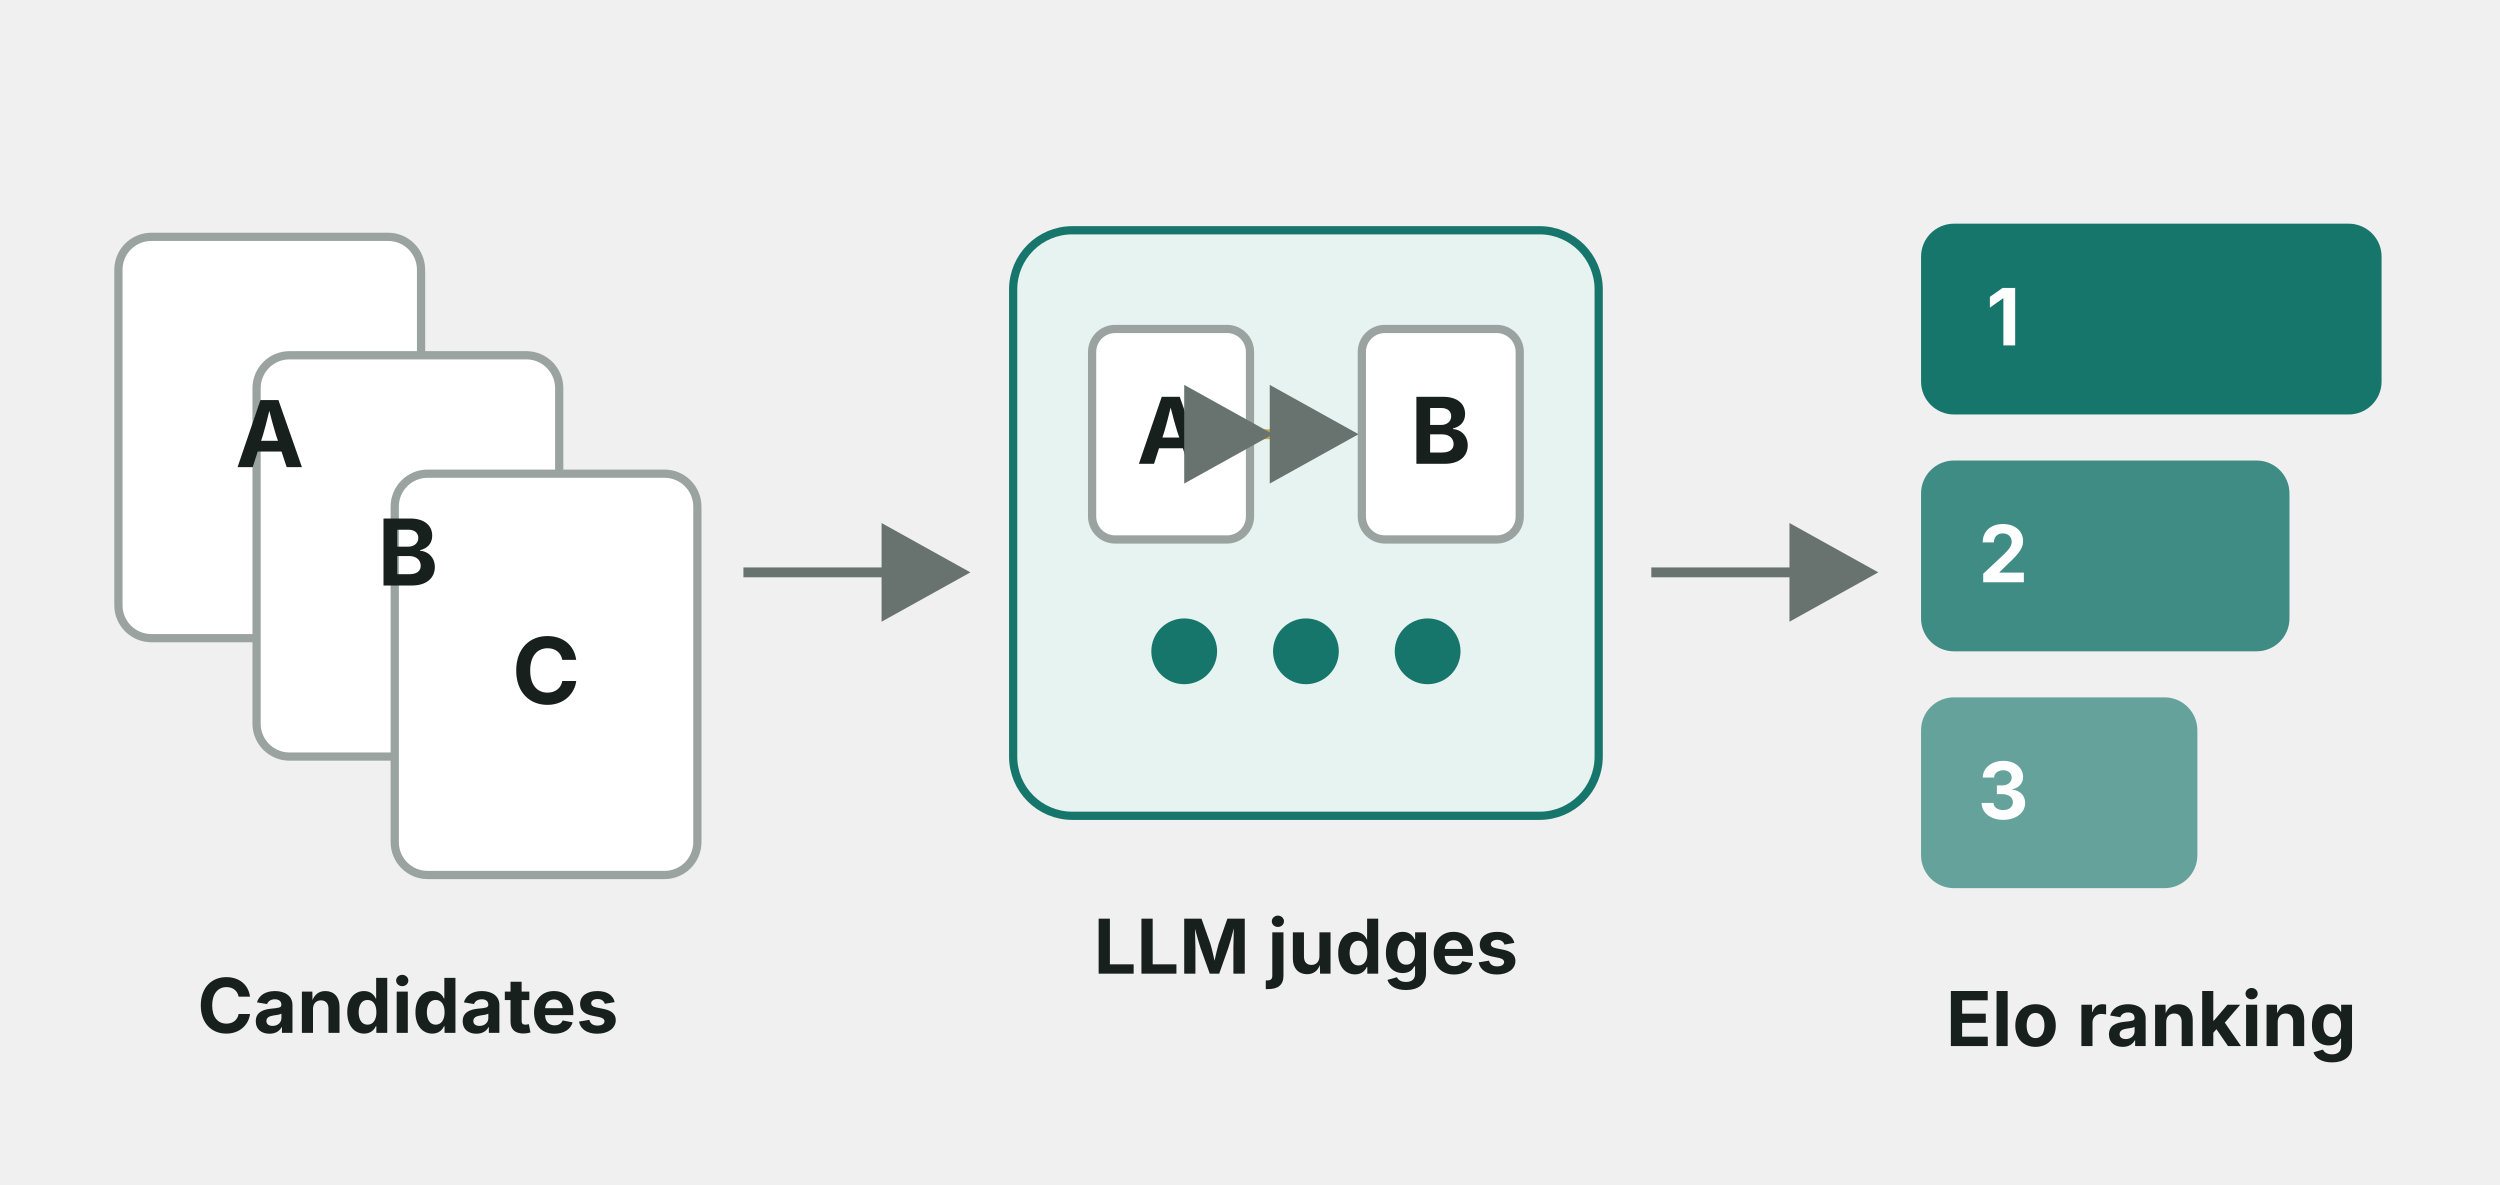
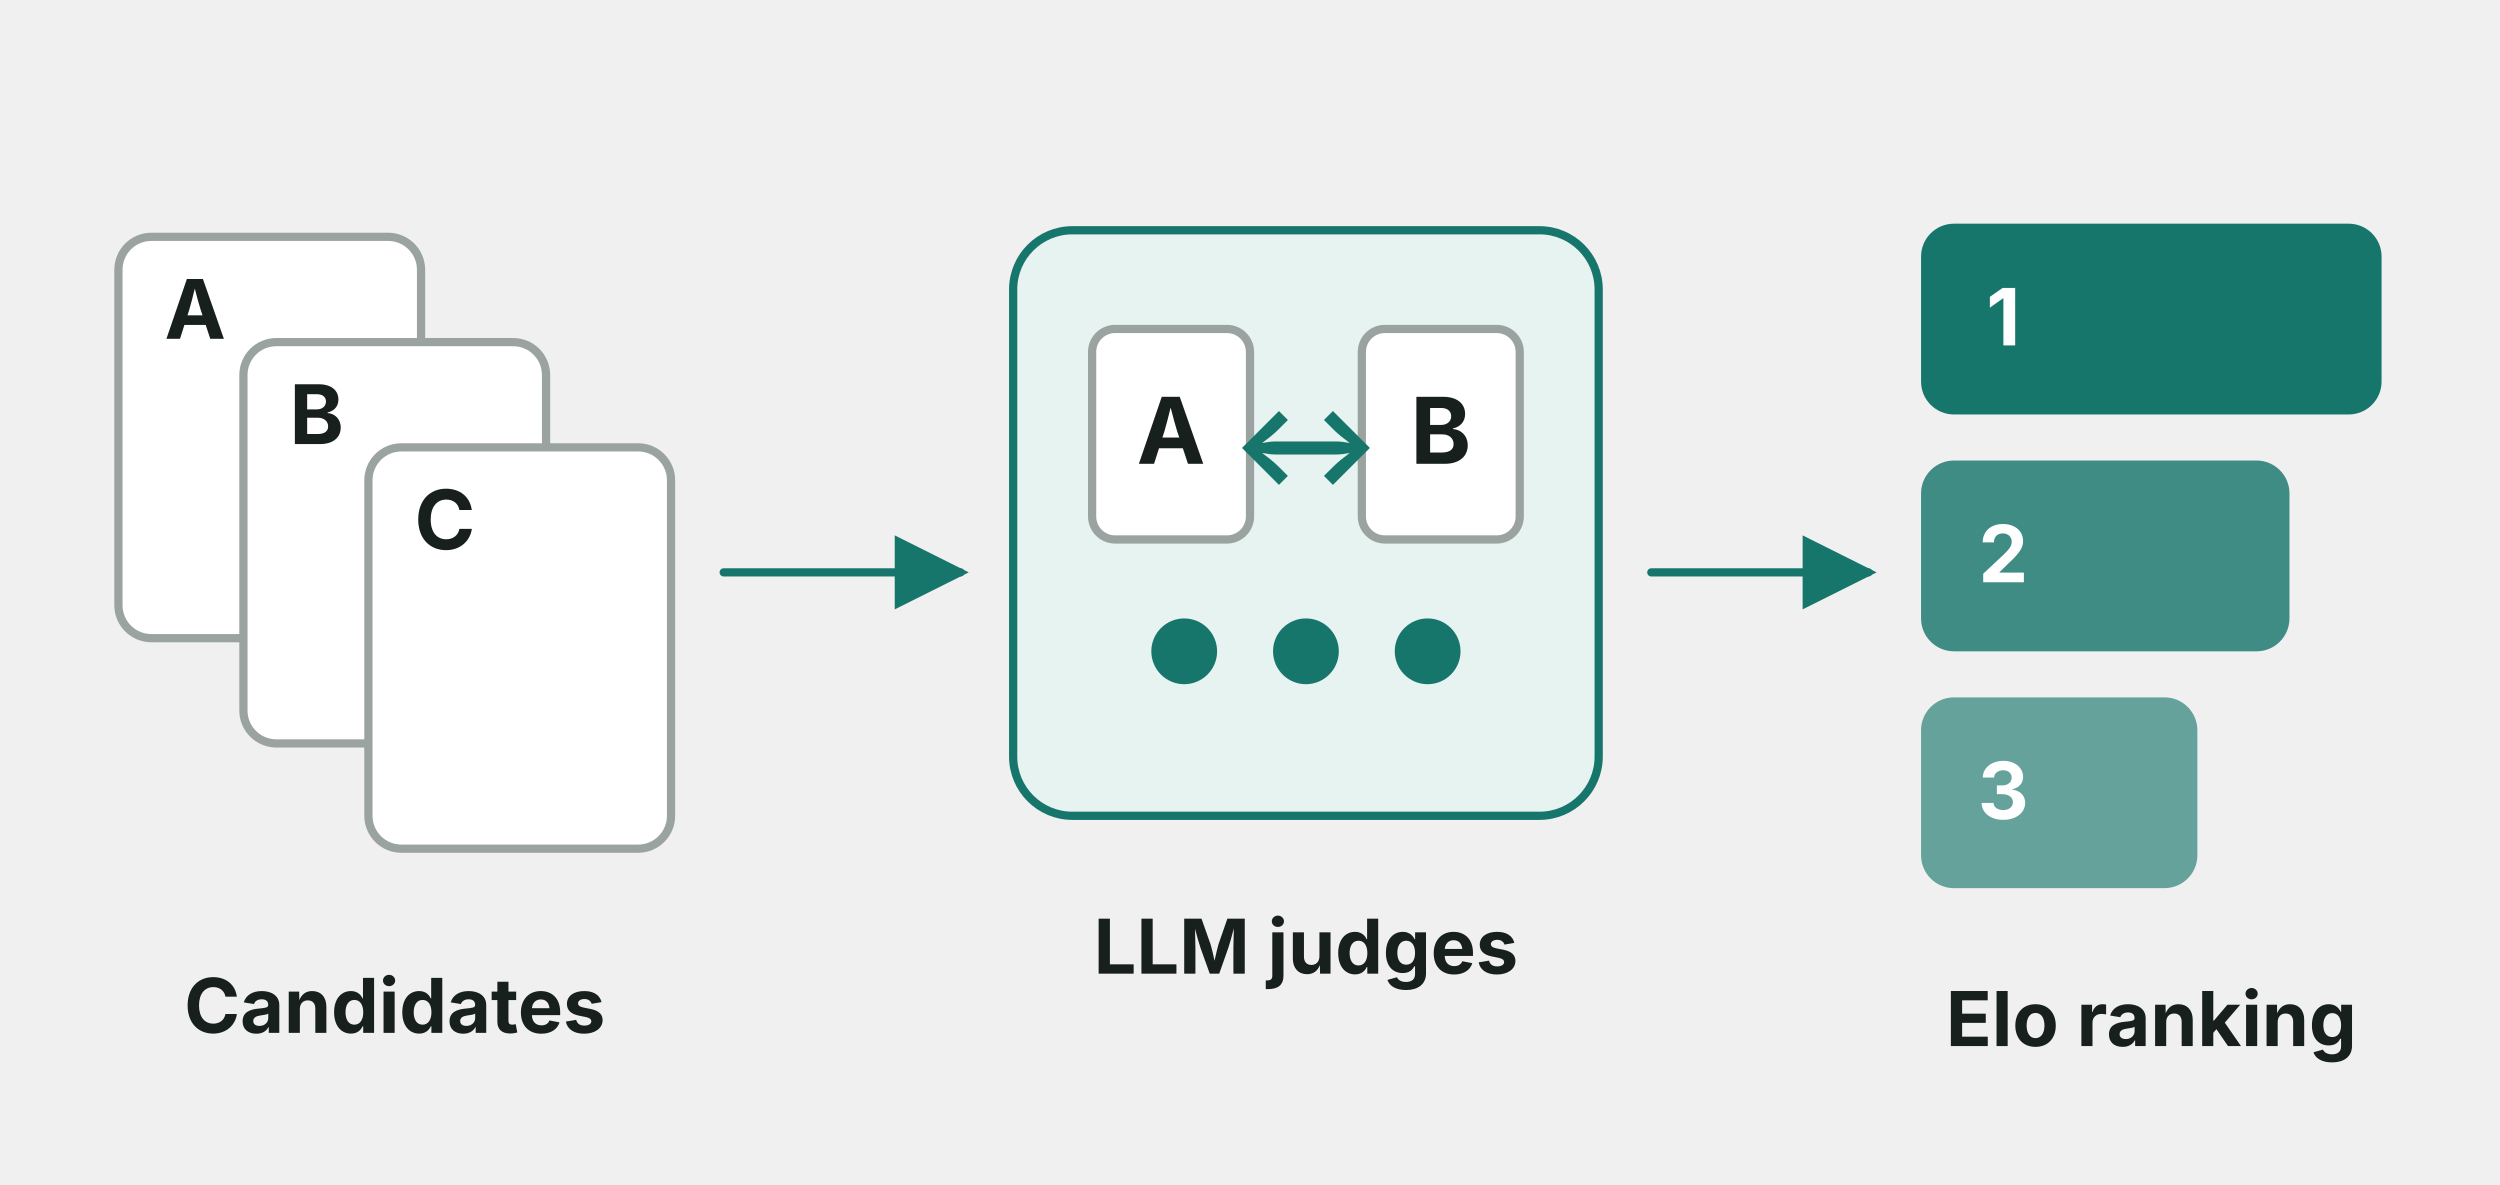
<svg xmlns="http://www.w3.org/2000/svg" width="760" height="360" viewBox="0 0 760 360" role="img" aria-labelledby="title description">
  <defs>
-     <marker id="arrow" markerWidth="10" markerHeight="10" refX="8" refY="5" orient="auto">
-       <path d="M0 0 L9 5 L0 10 Z" fill="#68736f" />
+     <marker id="arrow" markerWidth="9" markerHeight="9" refX="8" refY="4.5" orient="auto">
+       <path d="M0 0 L9 4.5 L0 9 Z" fill="#17766c" />
    </marker>
    <style>
      .label { font: 700 23px Inter, 'Segoe UI', Arial, sans-serif; fill: #18201e; text-anchor: middle; }
      .item { font: 700 28px Inter, 'Segoe UI', Arial, sans-serif; fill: #18201e; text-anchor: middle; }
      .rank { font: 700 24px Inter, 'Segoe UI', Arial, sans-serif; fill: #ffffff; text-anchor: middle; }
+       .paper-label { font: 700 25px Inter, 'Segoe UI', Arial, sans-serif; fill: #18201e; text-anchor: start; }
+       .compare { font: 650 34px Inter, 'Segoe UI Symbol', 'Segoe UI', Arial, sans-serif; fill: #17766c; text-anchor: middle; }
      .paper { fill: #ffffff; stroke: #9aa39f; stroke-width: 2.5; }
      .judge { fill: #e7f3f0; stroke: #17766c; stroke-width: 2.5; }
      .ranking { fill: #17766c; }
-       .flow { fill: none; stroke: #68736f; stroke-width: 3; marker-end: url(#arrow); }
-       .both { fill: none; stroke: #c9a84b; stroke-width: 3; marker-start: url(#arrow); marker-end: url(#arrow); }
+       .flow { fill: none; stroke: #17766c; stroke-width: 2.5; stroke-linecap: round; marker-end: url(#arrow); }
    </style>
  </defs>
  <g transform="translate(36 72)">
    <rect class="paper" x="0" y="0" width="92" height="122" rx="10" />
-     <rect class="paper" x="42" y="36" width="92" height="122" rx="10" />
-     <rect class="paper" x="84" y="72" width="92" height="122" rx="10" />
-     <text class="item" x="46" y="70">A</text>
-     <text class="item" x="88" y="106">B</text>
-     <text class="item" x="130" y="142">C</text>
-     <text class="label" x="88" y="242">Candidates</text>
+     <rect class="paper" x="38" y="32" width="92" height="122" rx="10" />
+     <rect class="paper" x="76" y="64" width="92" height="122" rx="10" />
+     <text class="paper-label" x="14" y="31">A</text>
+     <text class="paper-label" x="52" y="63">B</text>
+     <text class="paper-label" x="90" y="95">C</text>
+     <text class="label" x="84" y="242">Candidates</text>
  </g>
-   <path class="flow" d="M226 174 H292" />
+   <path class="flow" d="M220 174 H292" />
  <g transform="translate(308 70)">
    <rect class="judge" x="0" y="0" width="178" height="178" rx="18" />
    <rect class="paper" x="24" y="30" width="48" height="64" rx="7" />
    <rect class="paper" x="106" y="30" width="48" height="64" rx="7" />
    <text class="item" x="48" y="71">A</text>
    <text class="item" x="130" y="71">B</text>
-     <path class="both" d="M76 62 H102" />
+     <text class="compare" x="89" y="77">↔</text>
    <circle cx="52" cy="128" r="10" fill="#17766c" />
    <circle cx="89" cy="128" r="10" fill="#17766c" />
    <circle cx="126" cy="128" r="10" fill="#17766c" />
    <text class="label" x="89" y="226">LLM judges</text>
  </g>
  <path class="flow" d="M502 174 H568" />
  <g transform="translate(584 68)">
    <rect class="ranking" x="0" y="0" width="140" height="58" rx="10" />
    <rect class="ranking" x="0" y="72" width="112" height="58" rx="10" opacity="0.82" />
    <rect class="ranking" x="0" y="144" width="84" height="58" rx="10" opacity="0.64" />
    <text class="rank" x="25" y="37">1</text>
    <text class="rank" x="25" y="109">2</text>
    <text class="rank" x="25" y="181">3</text>
    <text class="label" x="70" y="250">Elo ranking</text>
  </g>
</svg>
